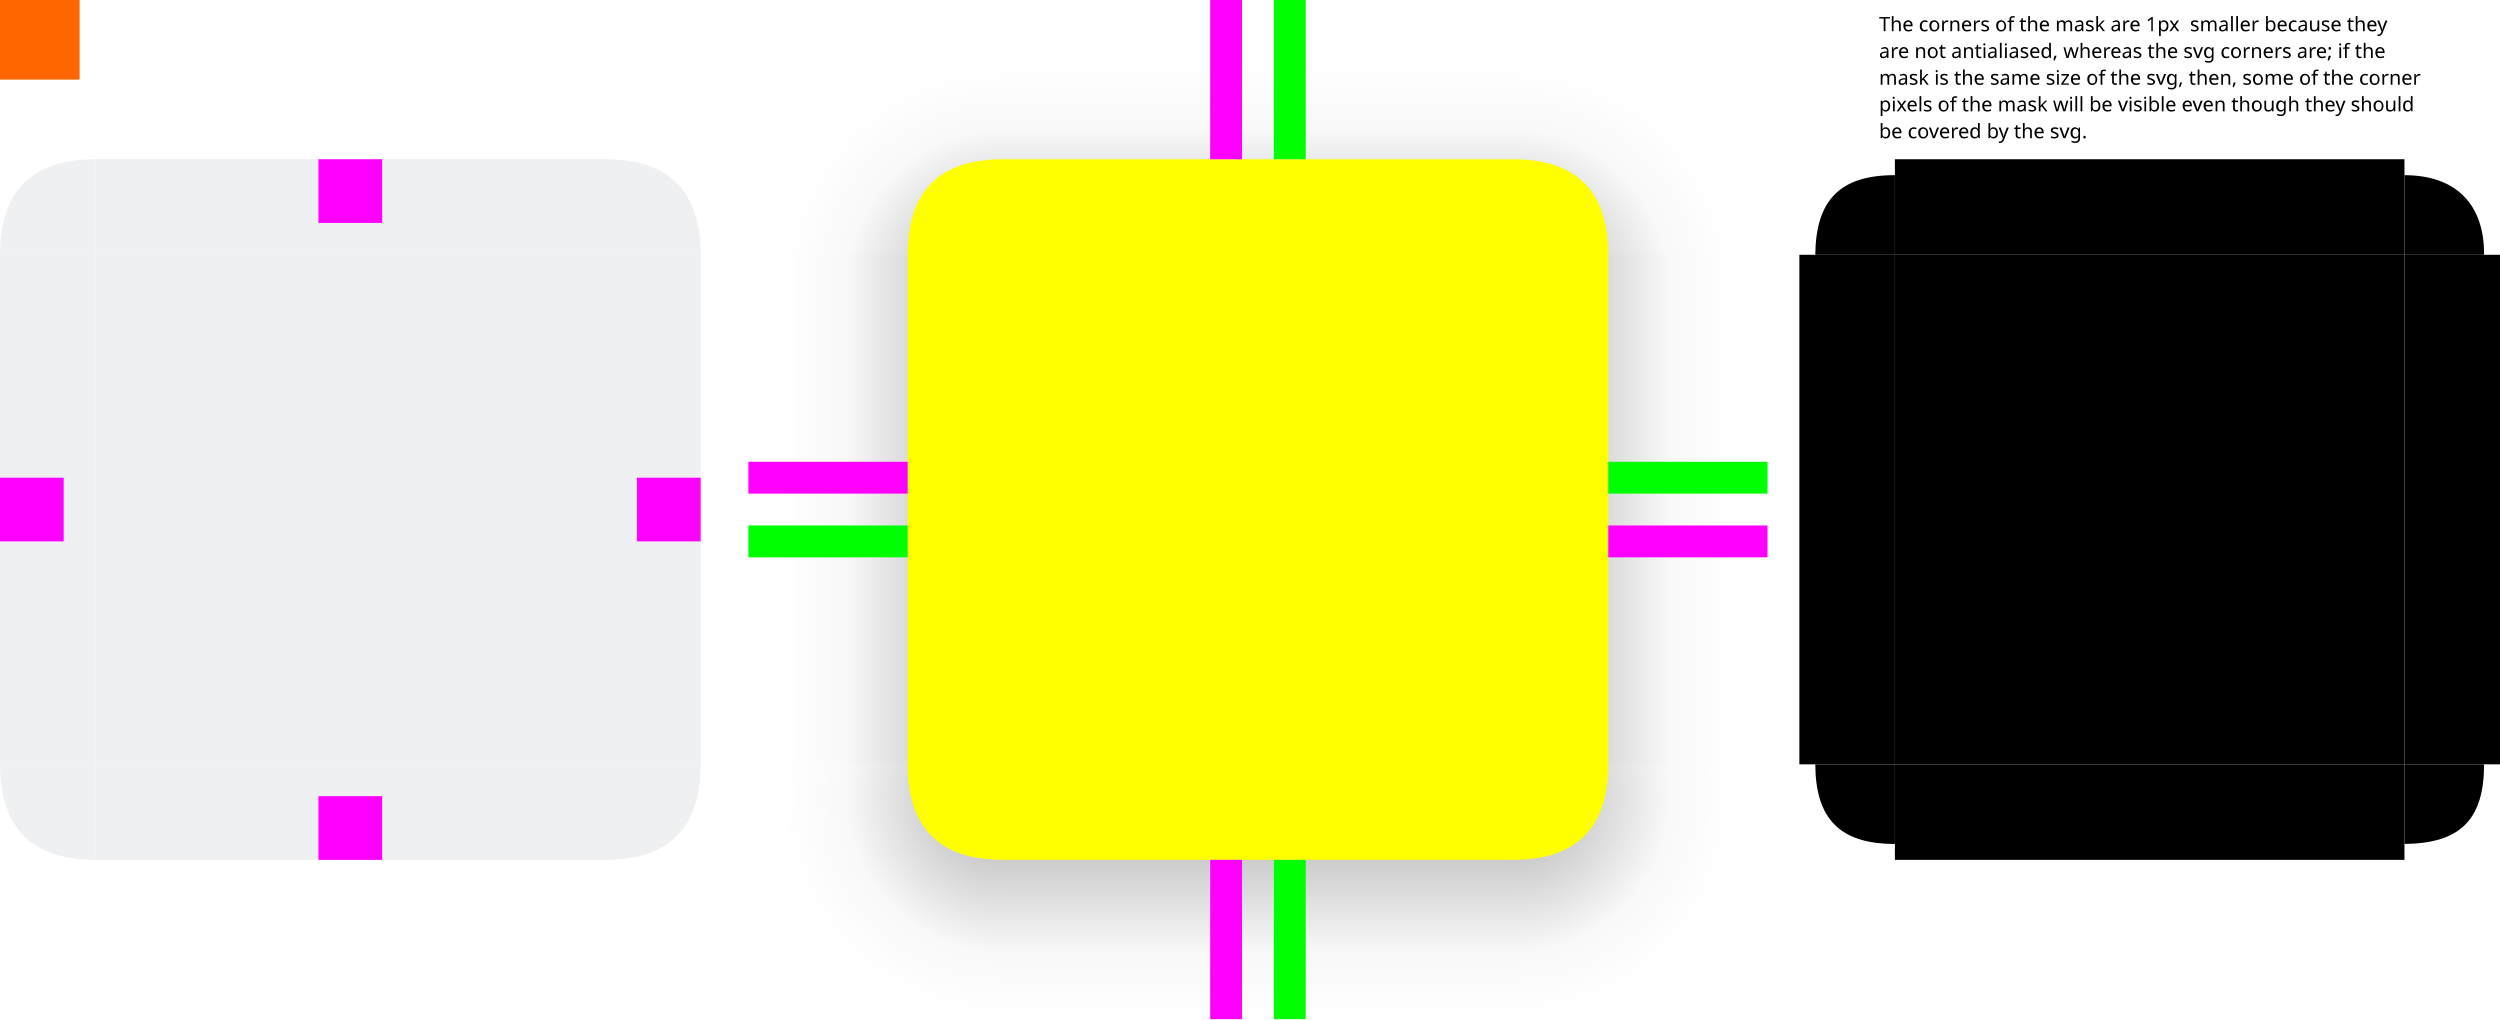
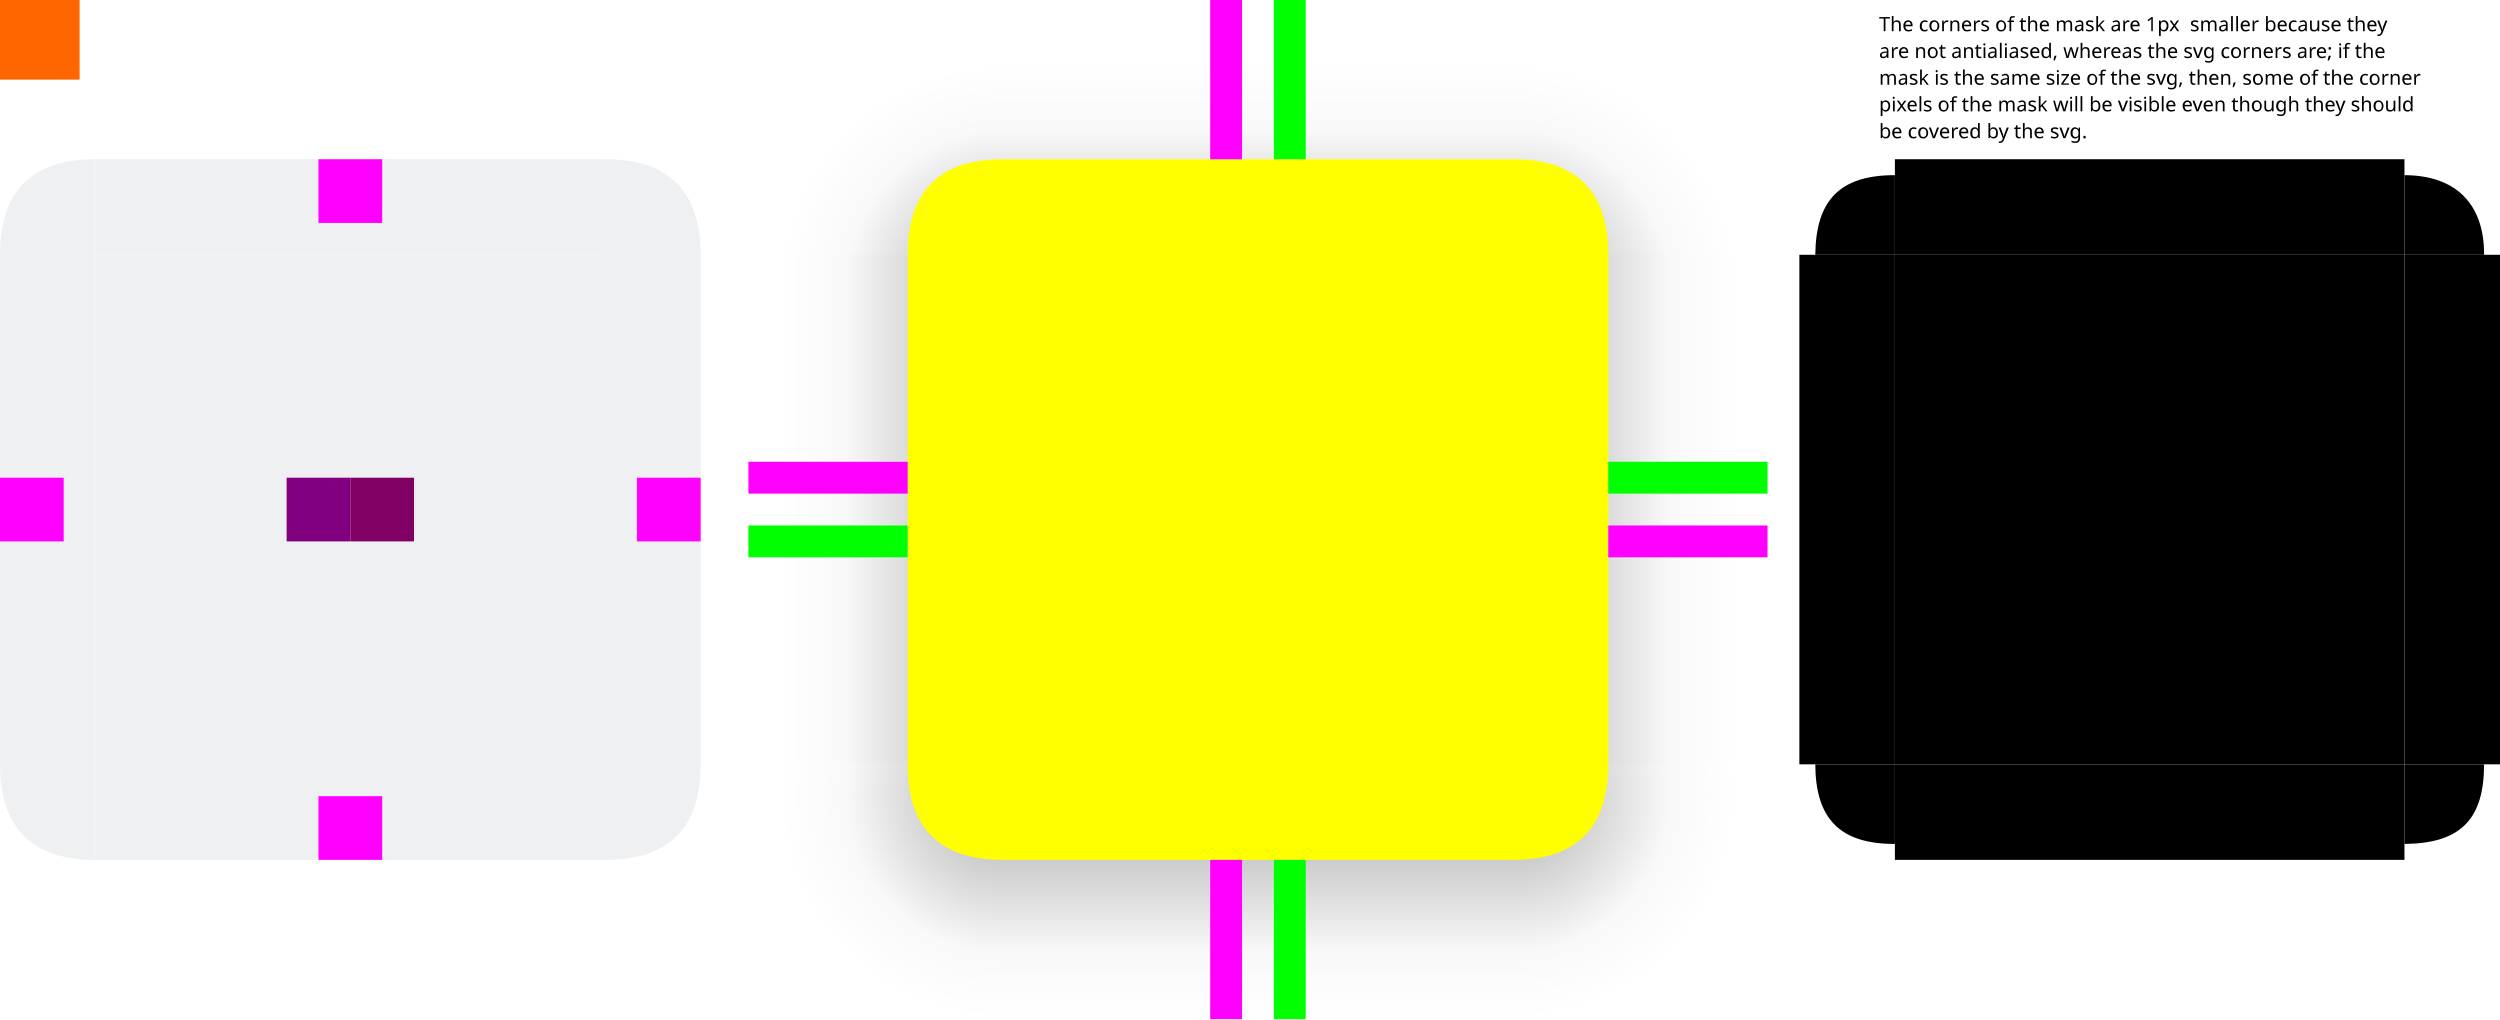
<svg xmlns="http://www.w3.org/2000/svg" xmlns:xlink="http://www.w3.org/1999/xlink" id="svg2" height="64" viewBox="0 0 157 64" width="157" version="1.1">
  <defs id="defs15">
    <style type="text/css" id="current-color-scheme">
            .ColorScheme-Text {
                color:#232629;
                stop-color:#232629;
            }
            .ColorScheme-Background {
                color:#eff0f1;
                stop-color:#eff0f1;
            }
        </style>
    <linearGradient id="shadow-side" gradientUnits="userSpaceOnUse">
      <stop id="stop1762" offset="0" style="stop-color:#000;stop-opacity:.2" />
      <stop id="stop1760" offset=".333" style="stop-color:#000;stop-opacity:.1" />
      <stop id="stop1758" offset=".5" style="stop-color:#000;stop-opacity:.05" />
      <stop id="stop1756" offset=".583" style="stop-color:#000;stop-opacity:.025" />
      <stop id="stop1754" offset="1" style="stop-color:#000;stop-opacity:0" />
    </linearGradient>
    <linearGradient id="shadow-corner" gradientUnits="userSpaceOnUse">
      <stop id="stop11958" offset="0" style="stop-color:#000;stop-opacity:1" />
      <stop id="stop11960" offset=".286" style="stop-color:#000;stop-opacity:.2" />
      <stop id="stop11962" offset=".524" style="stop-color:#000;stop-opacity:.1" />
      <stop id="stop11966" offset=".643" style="stop-color:#000;stop-opacity:.05" />
      <stop id="stop11968" offset=".702" style="stop-color:#000;stop-opacity:.025" />
      <stop id="stop11970" offset="1" style="stop-color:#000;stop-opacity:0" />
    </linearGradient>
    <radialGradient xlink:href="#shadow-corner" id="radialGradient3268-6-6" cx="93.143" cy="50" fx="93.143" fy="50" r="6.5" gradientUnits="userSpaceOnUse" gradientTransform="matrix(0,2.153846,-2.153846,0,107.6923,-202.6154)" />
    <linearGradient xlink:href="#shadow-side" id="linearGradient4945" gradientUnits="userSpaceOnUse" x1="16" y1="14" x2="16" y2="4" />
    <linearGradient xlink:href="#shadow-side" id="linearGradient1734" gradientUnits="userSpaceOnUse" x1="16" y1="6" x2="16" y2="16" />
    <linearGradient xlink:href="#shadow-side" id="linearGradient1984" gradientUnits="userSpaceOnUse" x1="12" y1="16" x2="2" y2="16" />
    <linearGradient xlink:href="#shadow-side" id="linearGradient8667" gradientUnits="userSpaceOnUse" x1="4" y1="16" x2="14" y2="16" />
    <radialGradient xlink:href="#shadow-corner" id="radialGradient3268" cx="95" cy="50" fx="95" fy="50" r="6.5" gradientUnits="userSpaceOnUse" gradientTransform="matrix(0,2.153846,-2.153846,0,107.6923,-202.6154)" />
    <radialGradient xlink:href="#shadow-corner" id="radialGradient3268-4" cx="95" cy="50" fx="95" fy="50" r="6.5" gradientUnits="userSpaceOnUse" gradientTransform="matrix(0,2.153846,-2.153846,0,107.6923,-202.6154)" />
    <radialGradient xlink:href="#shadow-corner" id="radialGradient3268-6" cx="93.143" cy="50" fx="93.143" fy="50" r="6.5" gradientUnits="userSpaceOnUse" gradientTransform="matrix(0,2.153846,-2.153846,0,107.6923,-202.6154)" />
  </defs>
  <g id="shadow-bottomright-9" transform="translate(95,48)" />
  <rect style="color:#eff0f1;fill:currentColor;fill-opacity:1;stroke:none;stop-color:#eff0f1" id="thick-center" width="32" height="32" x="19" y="75" class="ColorScheme-Background" />
  <rect transform="rotate(90)" style="fill:#800080;fill-opacity:1;stroke:none;stroke-width:1.155" id="thick-hint-right-margin" width="4" height="8" x="95" y="-56" />
  <rect transform="rotate(90)" y="-20" x="95" height="8" width="4" id="thick-hint-left-margin" style="fill:#800080;fill-opacity:1;stroke:none;stroke-width:1.155" />
  <rect y="69" x="38" height="8" width="4" id="thick-hint-top-margin" style="fill:#800080;fill-opacity:1;stroke:none;stroke-width:1.155" />
  <rect style="fill:#800080;fill-opacity:1;stroke:none;stroke-width:1.155" id="thick-hint-bottom-margin" width="4" height="8" x="39" y="105" />
  <rect id="hint-tile-center" height="5" style="fill:#ff6600" width="5" x="0" y="0" />
  <g id="top" transform="translate(6,10)">
    <rect id="rect4152" height="6" style="fill:currentColor" class="ColorScheme-Background" width="32" x="0" y="0" />
  </g>
  <g id="bottom" transform="translate(6,48)">
    <rect id="rect4148" height="6" style="fill:currentColor" class="ColorScheme-Background" width="32" x="0" y="0" />
  </g>
  <g id="left" transform="translate(0,16)">
    <rect id="rect4144" height="32" style="fill:currentColor" class="ColorScheme-Background" width="6" x="0" y="0" />
  </g>
  <g id="right" transform="translate(38,16)">
    <rect id="rect4140" height="32" style="fill:currentColor" class="ColorScheme-Background" width="6" x="0" y="0" />
  </g>
  <g id="center" transform="translate(6,16)">
    <rect id="rect4138" height="32" style="fill:currentColor" class="ColorScheme-Background" width="32" x="0" y="0" />
  </g>
  <g id="topleft" transform="translate(0,10)">
    <path d="M 0,6 H 6 V 0 C 2,0 0,2 0,6 Z" style="fill:currentColor" class="ColorScheme-Background" id="path3115" />
  </g>
  <g id="topright" transform="translate(38,10)">
    <path d="M 0,0 V 6 H 6 C 6,2 4,0 0,0 Z" style="fill:currentColor" class="ColorScheme-Background" id="path3118" />
  </g>
  <g id="bottomleft" transform="translate(0,48)">
    <path d="M 6,6 V 0 H 0 c 0,4 2,6 6,6 z" style="fill:currentColor" class="ColorScheme-Background" id="path3124" />
  </g>
  <g id="bottomright" transform="translate(38,48)">
    <path d="M 0,6 V 0 H 6 C 6,4 4,6 0,6 Z" style="fill:currentColor" class="ColorScheme-Background" id="path3121" />
  </g>
  <rect id="hint-top-margin" height="4" style="fill:#ff00ff;stroke-width:1" width="4" x="20" y="10" />
  <rect id="hint-bottom-margin" height="4" style="fill:#ff00ff;stroke-width:1" width="4" x="20" y="50" />
  <rect id="hint-right-margin" height="4" style="fill:#ff00ff;stroke-width:1" width="4" x="40" y="30" />
  <rect id="hint-left-margin" height="4" style="fill:#ff00ff;stroke-width:1" width="4" x="0" y="30" />
  <rect id="hint-top-inset" height="9.9999999e-09" style="fill:#00ff00" width="4" x="20" y="10" />
  <rect id="hint-bottom-inset" height="9.9999999e-09" style="fill:#00ff00" width="4" x="20" y="54" />
  <rect id="hint-left-inset" height="4" style="fill:#00ff00" width="9.9999999e-09" x="0" y="30" />
  <rect id="hint-right-inset" height="4" style="fill:#00ff00" width="9.9999999e-09" x="44" y="30" />
  <rect id="mask-top" height="6" width="32" x="119" y="10" />
  <rect id="mask-center" height="32" width="32" x="119" y="16" />
  <rect id="mask-bottom" height="6" transform="scale(1,-1)" width="32" x="119" y="-54" />
  <rect id="mask-left" height="32" width="6" x="113" y="16" />
  <rect id="mask-right" height="32" width="6" x="151" y="16" />
  <path id="mask-topleft" d="m 114,16 h -1 6 v -6 1 c -3.457,-0.005 -4.963,1.573 -5,5 z" />
  <g id="shadow-center" transform="translate(63,16)">
    <rect id="rect4908" height="32" style="opacity:0.001;fill-opacity:0.001" width="32" x="0" y="0" />
  </g>
  <path style="fill:#ffff00;stroke-width:2;stroke-linecap:round" d="m 63,10 h 32 c 4,0 6,2 6,6 v 32 c 0,4 -2,6 -6,6 H 63 c -4,0 -6,-2 -6,-6 V 16 c 0,-4 2,-6 6,-6 z" id="path838" />
  <g id="shadow-topleft" transform="rotate(180,31.5,8)">
    <path d="M 0,6 V 0 H 6 C 6,4 4,6 0,6 Z" style="opacity:0.001;fill:#000000;fill-opacity:0.004" id="path95-4-2" />
    <path id="path2368-7-5" style="fill:url(#radialGradient3268-6-6);fill-opacity:1;fill-rule:evenodd;stroke-width:1" d="M 6,0 C 6,4 4,6 0,6 V 16 H 3 C 10.18,16 16,10.18 16,3 V 0 Z" />
  </g>
  <g id="shadow-top" transform="translate(63)">
    <rect id="st" height="10" width="32" style="fill:url(#linearGradient4945);fill-opacity:1" x="0" y="0" />
    <rect id="rect1546" height="6" style="opacity:0.001;fill:#000000;fill-opacity:0.004;fill-rule:evenodd" width="32" y="10" x="0" />
  </g>
  <g id="shadow-bottom" transform="translate(63,48)">
    <rect id="rect1546-6" height="6" style="opacity:0.001;fill:#000000;fill-opacity:0.004;fill-rule:evenodd" width="32" x="0" y="0" />
    <rect id="sb" height="10" width="32" y="6" style="fill:url(#linearGradient1734);fill-opacity:1" x="0" />
  </g>
  <g id="shadow-left" transform="translate(47,16)">
    <rect id="sl" height="32" width="10" style="fill:url(#linearGradient1984);fill-opacity:1" x="0" y="0" />
    <rect id="rect1546-3-7" height="32" style="opacity:0.001;fill:#000000;fill-opacity:0.004;fill-rule:evenodd" width="6" x="10" y="0" />
  </g>
  <g id="shadow-right" transform="translate(95,16)">
    <rect id="rect1546-3" height="32" style="opacity:0.001;fill:#000000;fill-opacity:0.004;fill-rule:evenodd" width="6" x="0" y="0" />
    <rect id="sr" height="32" width="10" x="6" style="fill:url(#linearGradient8667);fill-opacity:1" y="0" />
  </g>
  <rect id="shadow-hint-top-margin" height="10" style="fill:#ff00ff" width="2" x="76" y="0" />
  <rect id="shadow-hint-bottom-margin" height="10" style="fill:#ff00ff" width="2" x="76" y="54" />
  <rect id="shadow-hint-right-margin" height="2" style="fill:#ff00ff" width="10" x="101" y="33" />
  <rect id="shadow-hint-left-margin" height="2" style="fill:#ff00ff" width="10" x="47" y="29" />
  <rect id="shadow-hint-top-inset" height="10" style="fill:#00ff00" width="2" x="80" y="0" />
  <rect id="shadow-hint-bottom-inset" height="10" style="fill:#00ff00" width="2" x="80" y="54" />
  <rect id="shadow-hint-right-inset" height="2" style="fill:#00ff00" width="10" x="101" y="29" />
  <rect id="shadow-hint-left-inset" height="2" style="fill:#00ff00" width="10" x="47" y="33" />
  <g id="shadow-bottomright" transform="translate(95,48)">
    <path d="M 0,6 V 0 H 6 C 6,3.999 3.98,6 0,6 Z" style="opacity:0.001;fill:#000000;fill-opacity:0.004" id="path95" />
    <path id="path2368" style="fill:url(#radialGradient3268);fill-opacity:1;fill-rule:evenodd;stroke-width:1" d="M 6,0 C 6,4 4,6 0,6 V 16 H 3 C 10.18,16 16,10.18 16,3 V 0 Z" />
  </g>
  <g id="shadow-bottomleft" transform="matrix(-1,0,0,1,63,48)">
    <path d="M 3,6 H 0 V 0 H 6 V 3 C 6,4.657 4.657,6 3,6 Z" style="opacity:0.001;fill:#000000;fill-opacity:0.004" id="path95-1" />
    <path id="path2368-0" style="fill:url(#radialGradient3268-4);fill-opacity:1;fill-rule:evenodd;stroke-width:1" d="M 6,0 C 6,3.999 3.995,6 0,6 V 16 H 3 C 10.18,16 16,10.18 16,3 V 0 Z" />
  </g>
  <g id="shadow-topright" transform="matrix(1,0,0,-1,95,16)">
    <path d="M 3,6 H 0 V 0 H 6 V 3 C 6,4.657 4.657,6 3,6 Z" style="opacity:0.001;fill:#000000;fill-opacity:0.004" id="path95-4" />
    <path id="path2368-7" style="fill:url(#radialGradient3268-6);fill-opacity:1;fill-rule:evenodd;stroke-width:1" d="M 6,0 C 6,3.988 3.974,6 0,6 V 16 H 3 C 10.18,16 16,10.18 16,3 V 0 Z" />
  </g>
  <path id="mask-topright" d="m 156,16 h 1 -6 v -6 1 c 3.233,0.006 5.021,1.824 5,5 z" />
  <path id="mask-bottomright" d="m 156,48 h 1 -6 v 6 -1 c 3.531,-0.032 5,-1.554 5,-5 z" />
  <path id="mask-bottomleft" d="m 114,48 h -1 6 v 6 -1 c -3.457,0.005 -4.984,-1.58 -5,-5 z" />
  <text xml:space="preserve" style="font-stretch:condensed;font-size:1.252px;font-family:Impact;-inkscape-font-specification:'Impact Condensed';text-align:start;text-anchor:start;fill:#ff0000;stroke:#000000;stroke-width:5.729;stroke-linecap:round" x="118" y="1.958" id="text1204">
    <tspan id="tspan1202" x="118" y="1.958" style="font-style:normal;font-variant:normal;font-weight:normal;font-stretch:normal;font-size:1.252px;font-family:'Noto Sans';-inkscape-font-specification:'Noto Sans';text-align:start;text-anchor:start;fill:#000000;stroke:none;stroke-width:5.729">The corners of the mask are 1px  smaller because they</tspan>
    <tspan x="118" y="3.637" style="font-style:normal;font-variant:normal;font-weight:normal;font-stretch:normal;font-size:1.252px;font-family:'Noto Sans';-inkscape-font-specification:'Noto Sans';text-align:start;text-anchor:start;fill:#000000;stroke:none;stroke-width:5.729" id="tspan1358">are not antialiased, whereas the svg corners are; if the</tspan>
    <tspan x="118" y="5.317" style="font-style:normal;font-variant:normal;font-weight:normal;font-stretch:normal;font-size:1.252px;font-family:'Noto Sans';-inkscape-font-specification:'Noto Sans';text-align:start;text-anchor:start;fill:#000000;stroke:none;stroke-width:5.729" id="tspan1360">mask is the same size of the svg, then, some of the corner</tspan>
    <tspan x="118" y="6.996" style="font-style:normal;font-variant:normal;font-weight:normal;font-stretch:normal;font-size:1.252px;font-family:'Noto Sans';-inkscape-font-specification:'Noto Sans';text-align:start;text-anchor:start;fill:#000000;stroke:none;stroke-width:5.729" id="tspan1362">pixels of the mask will be visible even though they should</tspan>
    <tspan x="118" y="8.676" style="font-style:normal;font-variant:normal;font-weight:normal;font-stretch:normal;font-size:1.252px;font-family:'Noto Sans';-inkscape-font-specification:'Noto Sans';text-align:start;text-anchor:start;fill:#000000;stroke:none;stroke-width:5.729" id="tspan1364">be covered by the svg.</tspan>
  </text>
+   <rect id="hint-side-margin" height="4" style="fill:#800080;stroke:none;stroke-width:1" width="4" x="18" y="30" />
+   <rect id="hint-grid-spacing" height="4" style="fill:#800063;fill-opacity:1;stroke:none;stroke-width:1" width="4" x="22" y="30" />
</svg>
